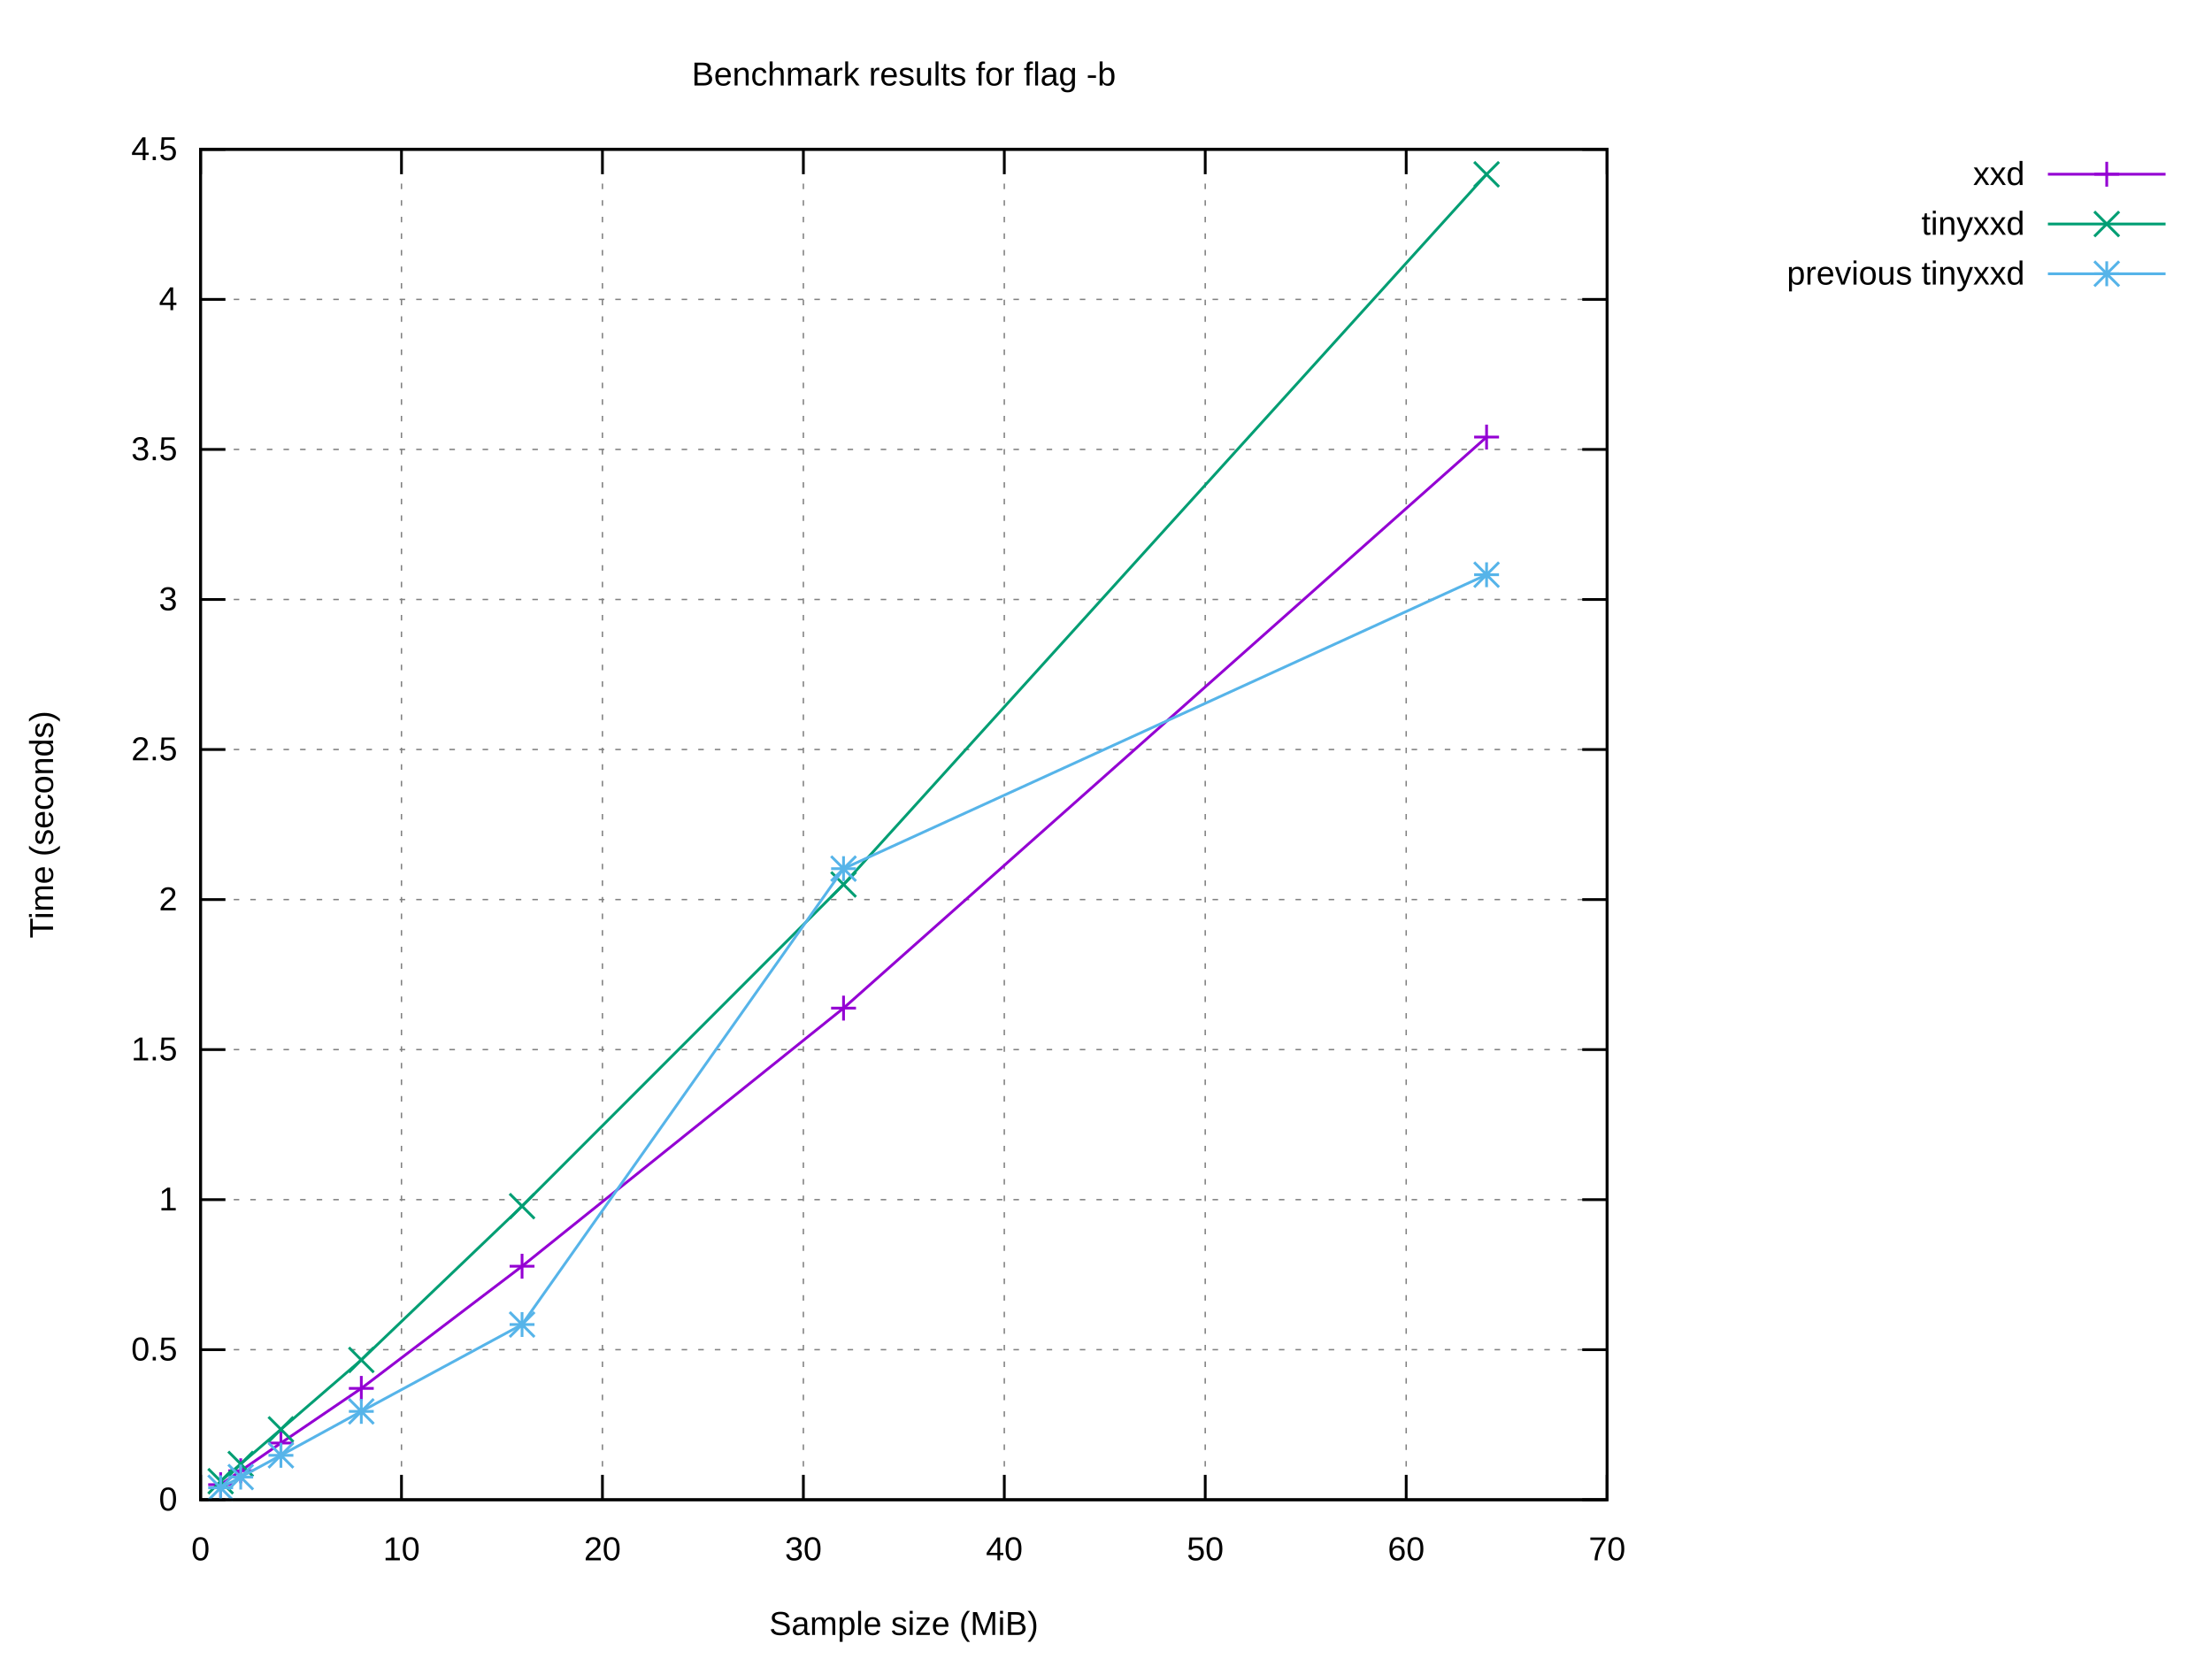
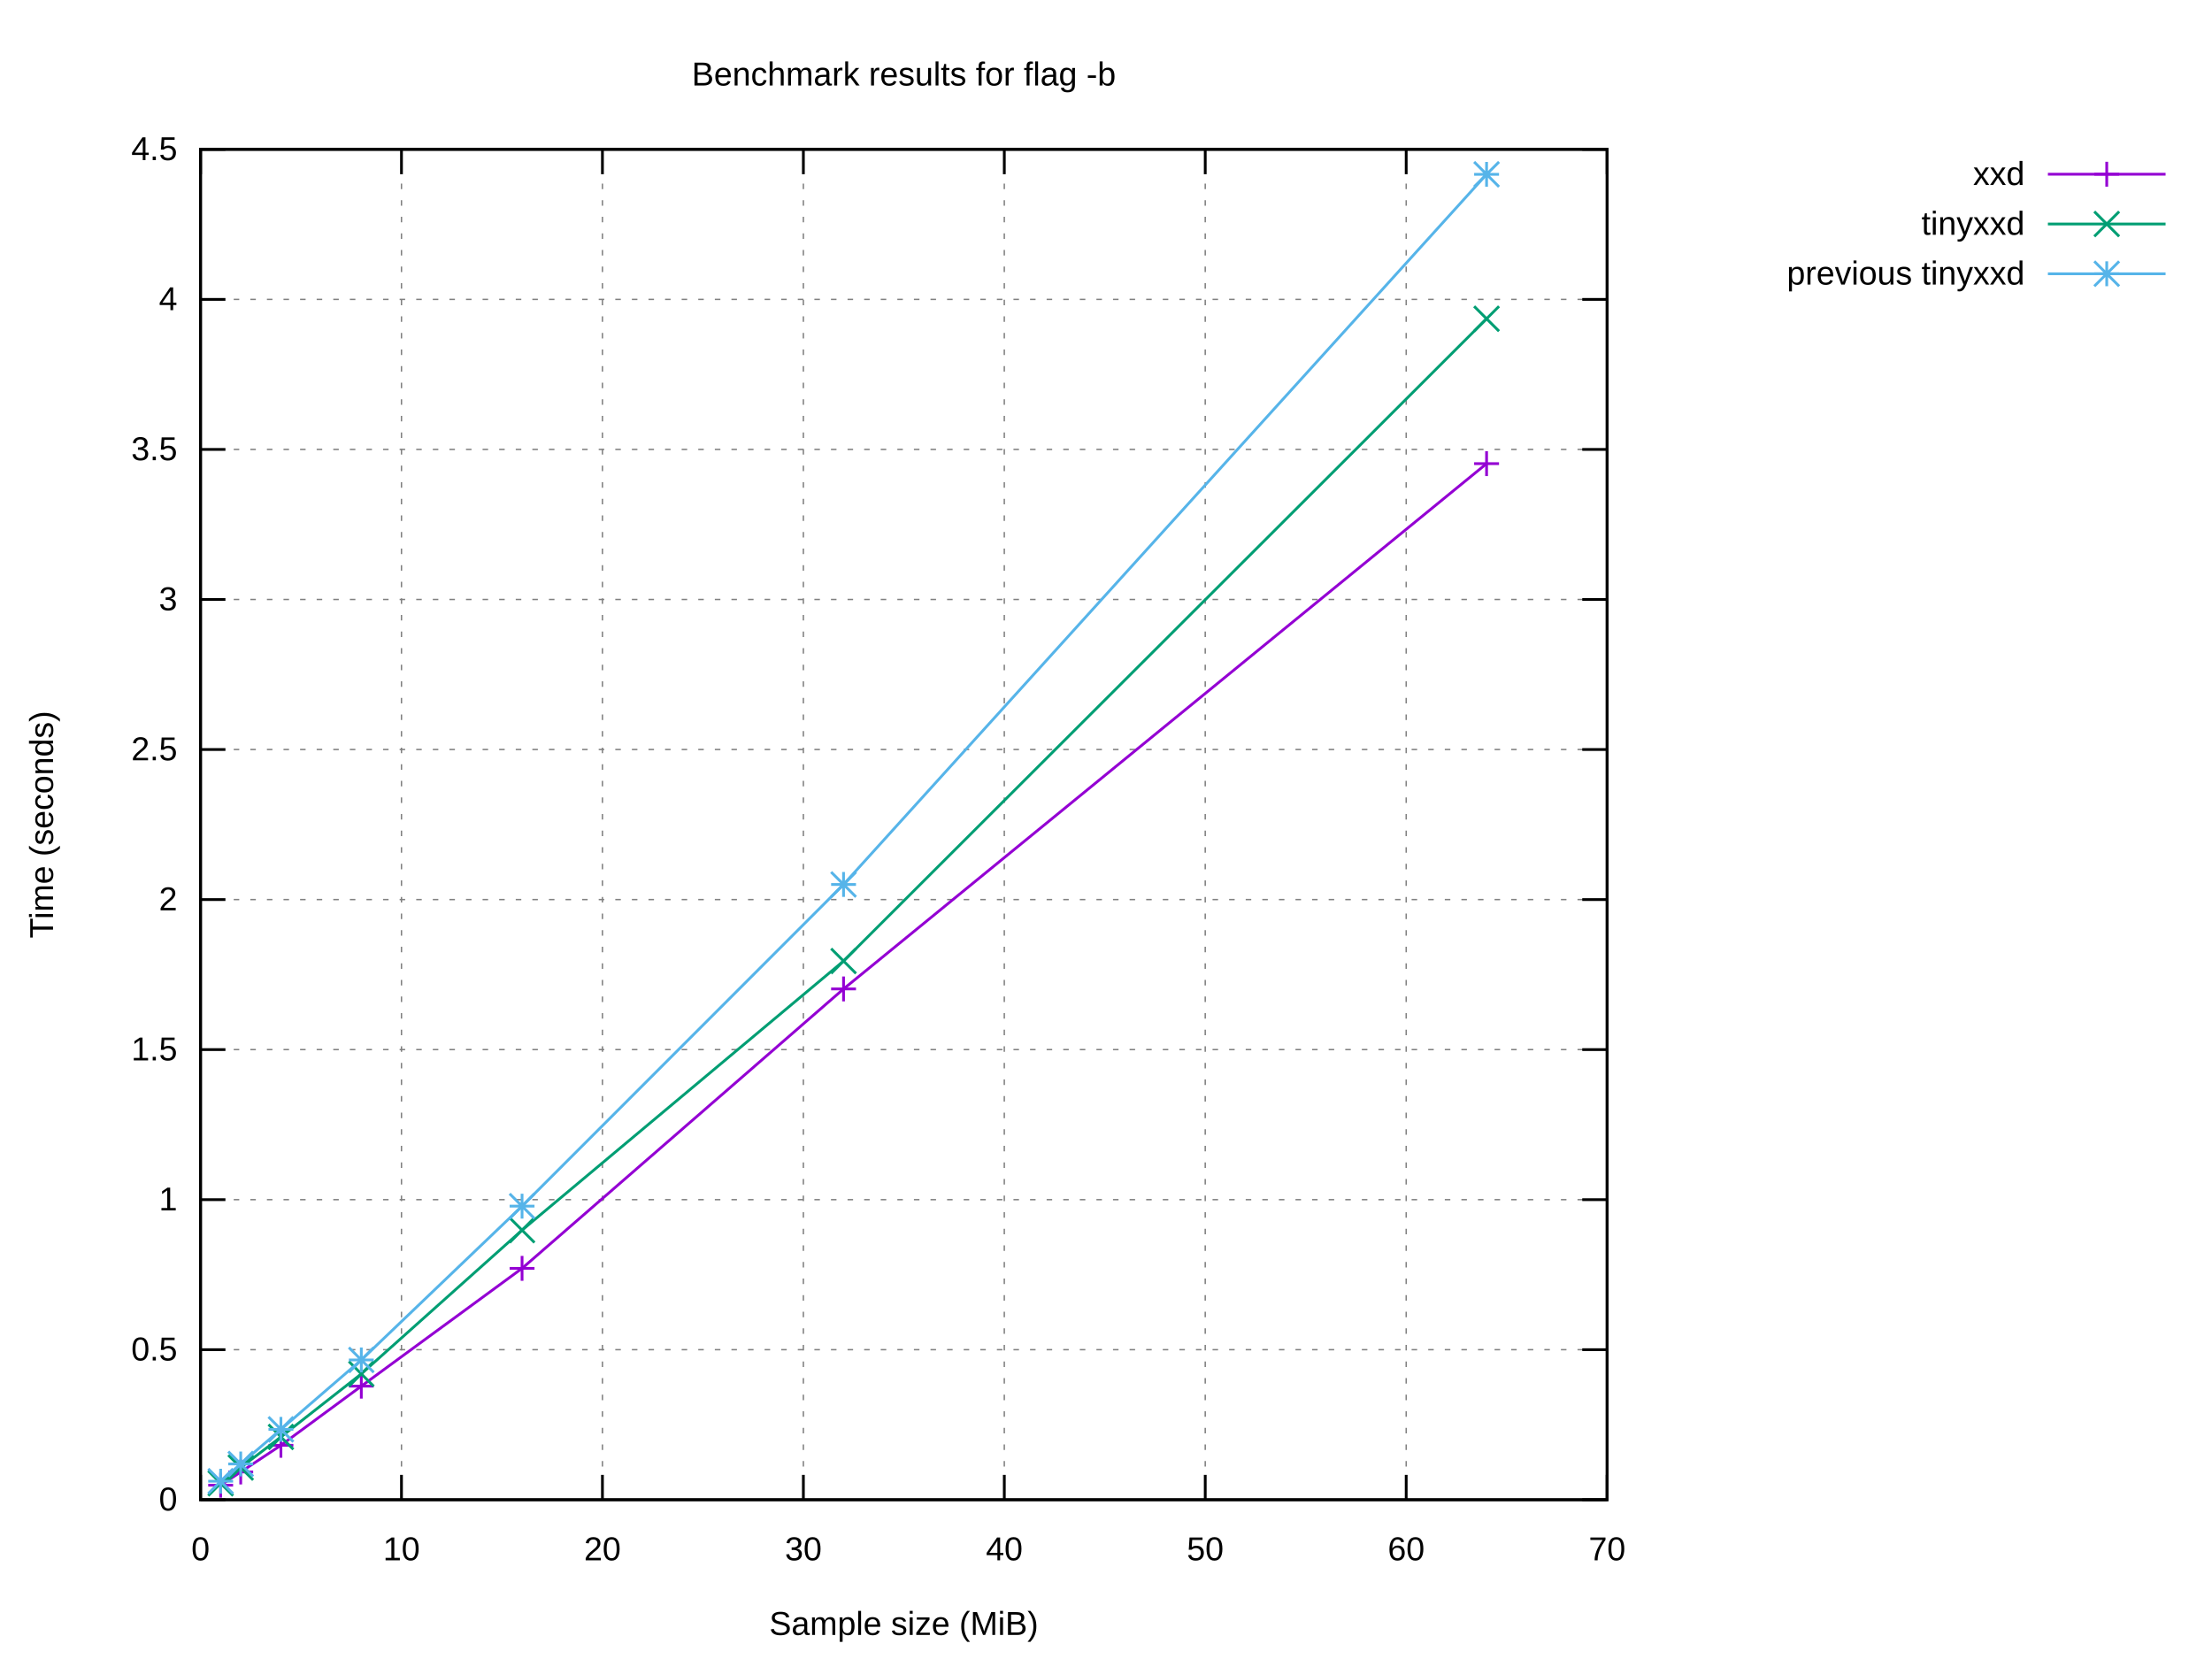
<svg xmlns="http://www.w3.org/2000/svg" xmlns:xlink="http://www.w3.org/1999/xlink" width="800" height="600" viewBox="0 0 800 600">
  <g id="gnuplot_canvas">
    <rect x="0" y="0" width="800" height="600" fill="#ffffff" />
    <defs>
      <circle id="gpDot" r="0.5" stroke-width="0.5" stroke="currentColor" />
      <path id="gpPt0" stroke-width="0.222" stroke="currentColor" d="M-1,0 h2 M0,-1 v2" />
      <path id="gpPt1" stroke-width="0.222" stroke="currentColor" d="M-1,-1 L1,1 M1,-1 L-1,1" />
      <path id="gpPt2" stroke-width="0.222" stroke="currentColor" d="M-1,0 L1,0 M0,-1 L0,1 M-1,-1 L1,1 M-1,1 L1,-1" />
      <rect id="gpPt3" stroke-width="0.222" stroke="currentColor" x="-1" y="-1" width="2" height="2" />
      <rect id="gpPt4" stroke-width="0.222" stroke="currentColor" fill="currentColor" x="-1" y="-1" width="2" height="2" />
      <circle id="gpPt5" stroke-width="0.222" stroke="currentColor" cx="0" cy="0" r="1" />
      <use xlink:href="#gpPt5" id="gpPt6" fill="currentColor" stroke="none" />
      <path id="gpPt7" stroke-width="0.222" stroke="currentColor" d="M0,-1.33 L-1.33,0.67 L1.33,0.67 z" />
      <use xlink:href="#gpPt7" id="gpPt8" fill="currentColor" stroke="none" />
      <use xlink:href="#gpPt7" id="gpPt9" stroke="currentColor" transform="rotate(180)" />
      <use xlink:href="#gpPt9" id="gpPt10" fill="currentColor" stroke="none" />
      <use xlink:href="#gpPt3" id="gpPt11" stroke="currentColor" transform="rotate(45)" />
      <use xlink:href="#gpPt11" id="gpPt12" fill="currentColor" stroke="none" />
      <path id="gpPt13" stroke-width="0.222" stroke="currentColor" d="M0,1.330 L1.265,0.411 L0.782,-1.067 L-0.782,-1.076 L-1.265,0.411 z" />
      <use xlink:href="#gpPt13" id="gpPt14" fill="currentColor" stroke="none" />
      <filter id="textbox" filterUnits="objectBoundingBox" x="0" y="0" height="1" width="1">
        <feFlood flood-color="#FFFFFF" flood-opacity="1" result="bgnd" />
        <feComposite in="SourceGraphic" in2="bgnd" operator="atop" />
      </filter>
      <filter id="greybox" filterUnits="objectBoundingBox" x="0" y="0" height="1" width="1">
        <feFlood flood-color="lightgrey" flood-opacity="1" result="grey" />
        <feComposite in="SourceGraphic" in2="grey" operator="atop" />
      </filter>
    </defs>
    <g fill="none" color="#FFFFFF" stroke="currentColor" stroke-width="1.00" stroke-linecap="butt" stroke-linejoin="miter">
</g>
    <g fill="none" color="black" stroke="currentColor" stroke-width="1.00" stroke-linecap="butt" stroke-linejoin="miter">
</g>
    <g fill="none" color="black" stroke="black" stroke-width="0.50" stroke-linecap="butt" stroke-linejoin="miter">
</g>
    <g fill="none" color="gray" stroke="currentColor" stroke-width="0.50" stroke-linecap="butt" stroke-linejoin="miter">
      <path stroke="gray" stroke-dasharray="2,4" class="gridline" d="M72.53,542.40 L581.24,542.40  " />
    </g>
    <g fill="none" color="gray" stroke="gray" stroke-width="1.00" stroke-linecap="butt" stroke-linejoin="miter">
</g>
    <g fill="none" color="black" stroke="currentColor" stroke-width="1.00" stroke-linecap="butt" stroke-linejoin="miter">
      <path stroke="black" d="M72.53,542.40 L81.53,542.40 M581.24,542.40 L572.24,542.40  " />
      <g transform="translate(64.14,546.30)" stroke="none" fill="black" font-family="Arial" font-size="12.00" text-anchor="end">
        <text>
          <tspan font-family="Arial"> 0</tspan>
        </text>
      </g>
    </g>
    <g fill="none" color="black" stroke="currentColor" stroke-width="1.00" stroke-linecap="butt" stroke-linejoin="miter">
</g>
    <g fill="none" color="black" stroke="black" stroke-width="0.50" stroke-linecap="butt" stroke-linejoin="miter">
</g>
    <g fill="none" color="gray" stroke="currentColor" stroke-width="0.50" stroke-linecap="butt" stroke-linejoin="miter">
      <path stroke="gray" stroke-dasharray="2,4" class="gridline" d="M72.53,488.13 L581.24,488.13  " />
    </g>
    <g fill="none" color="gray" stroke="gray" stroke-width="1.00" stroke-linecap="butt" stroke-linejoin="miter">
</g>
    <g fill="none" color="black" stroke="currentColor" stroke-width="1.00" stroke-linecap="butt" stroke-linejoin="miter">
      <path stroke="black" d="M72.53,488.13 L81.53,488.13 M581.24,488.13 L572.24,488.13  " />
      <g transform="translate(64.14,492.03)" stroke="none" fill="black" font-family="Arial" font-size="12.00" text-anchor="end">
        <text>
          <tspan font-family="Arial"> 0.5</tspan>
        </text>
      </g>
    </g>
    <g fill="none" color="black" stroke="currentColor" stroke-width="1.00" stroke-linecap="butt" stroke-linejoin="miter">
</g>
    <g fill="none" color="black" stroke="black" stroke-width="0.50" stroke-linecap="butt" stroke-linejoin="miter">
</g>
    <g fill="none" color="gray" stroke="currentColor" stroke-width="0.50" stroke-linecap="butt" stroke-linejoin="miter">
      <path stroke="gray" stroke-dasharray="2,4" class="gridline" d="M72.53,433.87 L581.24,433.87  " />
    </g>
    <g fill="none" color="gray" stroke="gray" stroke-width="1.00" stroke-linecap="butt" stroke-linejoin="miter">
</g>
    <g fill="none" color="black" stroke="currentColor" stroke-width="1.00" stroke-linecap="butt" stroke-linejoin="miter">
      <path stroke="black" d="M72.53,433.87 L81.53,433.87 M581.24,433.87 L572.24,433.87  " />
      <g transform="translate(64.14,437.77)" stroke="none" fill="black" font-family="Arial" font-size="12.00" text-anchor="end">
        <text>
          <tspan font-family="Arial"> 1</tspan>
        </text>
      </g>
    </g>
    <g fill="none" color="black" stroke="currentColor" stroke-width="1.00" stroke-linecap="butt" stroke-linejoin="miter">
</g>
    <g fill="none" color="black" stroke="black" stroke-width="0.50" stroke-linecap="butt" stroke-linejoin="miter">
</g>
    <g fill="none" color="gray" stroke="currentColor" stroke-width="0.50" stroke-linecap="butt" stroke-linejoin="miter">
      <path stroke="gray" stroke-dasharray="2,4" class="gridline" d="M72.53,379.60 L581.24,379.60  " />
    </g>
    <g fill="none" color="gray" stroke="gray" stroke-width="1.00" stroke-linecap="butt" stroke-linejoin="miter">
</g>
    <g fill="none" color="black" stroke="currentColor" stroke-width="1.00" stroke-linecap="butt" stroke-linejoin="miter">
      <path stroke="black" d="M72.53,379.60 L81.53,379.60 M581.24,379.60 L572.24,379.60  " />
      <g transform="translate(64.14,383.50)" stroke="none" fill="black" font-family="Arial" font-size="12.00" text-anchor="end">
        <text>
          <tspan font-family="Arial"> 1.5</tspan>
        </text>
      </g>
    </g>
    <g fill="none" color="black" stroke="currentColor" stroke-width="1.00" stroke-linecap="butt" stroke-linejoin="miter">
</g>
    <g fill="none" color="black" stroke="black" stroke-width="0.50" stroke-linecap="butt" stroke-linejoin="miter">
</g>
    <g fill="none" color="gray" stroke="currentColor" stroke-width="0.50" stroke-linecap="butt" stroke-linejoin="miter">
      <path stroke="gray" stroke-dasharray="2,4" class="gridline" d="M72.53,325.34 L581.24,325.34  " />
    </g>
    <g fill="none" color="gray" stroke="gray" stroke-width="1.00" stroke-linecap="butt" stroke-linejoin="miter">
</g>
    <g fill="none" color="black" stroke="currentColor" stroke-width="1.00" stroke-linecap="butt" stroke-linejoin="miter">
      <path stroke="black" d="M72.53,325.34 L81.53,325.34 M581.24,325.34 L572.24,325.34  " />
      <g transform="translate(64.14,329.24)" stroke="none" fill="black" font-family="Arial" font-size="12.00" text-anchor="end">
        <text>
          <tspan font-family="Arial"> 2</tspan>
        </text>
      </g>
    </g>
    <g fill="none" color="black" stroke="currentColor" stroke-width="1.00" stroke-linecap="butt" stroke-linejoin="miter">
</g>
    <g fill="none" color="black" stroke="black" stroke-width="0.50" stroke-linecap="butt" stroke-linejoin="miter">
</g>
    <g fill="none" color="gray" stroke="currentColor" stroke-width="0.50" stroke-linecap="butt" stroke-linejoin="miter">
      <path stroke="gray" stroke-dasharray="2,4" class="gridline" d="M72.53,271.07 L581.24,271.07  " />
    </g>
    <g fill="none" color="gray" stroke="gray" stroke-width="1.00" stroke-linecap="butt" stroke-linejoin="miter">
</g>
    <g fill="none" color="black" stroke="currentColor" stroke-width="1.00" stroke-linecap="butt" stroke-linejoin="miter">
      <path stroke="black" d="M72.53,271.07 L81.53,271.07 M581.24,271.07 L572.24,271.07  " />
      <g transform="translate(64.14,274.97)" stroke="none" fill="black" font-family="Arial" font-size="12.00" text-anchor="end">
        <text>
          <tspan font-family="Arial"> 2.5</tspan>
        </text>
      </g>
    </g>
    <g fill="none" color="black" stroke="currentColor" stroke-width="1.00" stroke-linecap="butt" stroke-linejoin="miter">
</g>
    <g fill="none" color="black" stroke="black" stroke-width="0.50" stroke-linecap="butt" stroke-linejoin="miter">
</g>
    <g fill="none" color="gray" stroke="currentColor" stroke-width="0.50" stroke-linecap="butt" stroke-linejoin="miter">
      <path stroke="gray" stroke-dasharray="2,4" class="gridline" d="M72.53,216.81 L581.24,216.81  " />
    </g>
    <g fill="none" color="gray" stroke="gray" stroke-width="1.00" stroke-linecap="butt" stroke-linejoin="miter">
</g>
    <g fill="none" color="black" stroke="currentColor" stroke-width="1.00" stroke-linecap="butt" stroke-linejoin="miter">
      <path stroke="black" d="M72.53,216.81 L81.53,216.81 M581.24,216.81 L572.24,216.81  " />
      <g transform="translate(64.14,220.71)" stroke="none" fill="black" font-family="Arial" font-size="12.00" text-anchor="end">
        <text>
          <tspan font-family="Arial"> 3</tspan>
        </text>
      </g>
    </g>
    <g fill="none" color="black" stroke="currentColor" stroke-width="1.00" stroke-linecap="butt" stroke-linejoin="miter">
</g>
    <g fill="none" color="black" stroke="black" stroke-width="0.50" stroke-linecap="butt" stroke-linejoin="miter">
</g>
    <g fill="none" color="gray" stroke="currentColor" stroke-width="0.50" stroke-linecap="butt" stroke-linejoin="miter">
      <path stroke="gray" stroke-dasharray="2,4" class="gridline" d="M72.53,162.54 L581.24,162.54  " />
    </g>
    <g fill="none" color="gray" stroke="gray" stroke-width="1.00" stroke-linecap="butt" stroke-linejoin="miter">
</g>
    <g fill="none" color="black" stroke="currentColor" stroke-width="1.00" stroke-linecap="butt" stroke-linejoin="miter">
      <path stroke="black" d="M72.53,162.54 L81.53,162.54 M581.24,162.54 L572.24,162.54  " />
      <g transform="translate(64.14,166.44)" stroke="none" fill="black" font-family="Arial" font-size="12.00" text-anchor="end">
        <text>
          <tspan font-family="Arial"> 3.5</tspan>
        </text>
      </g>
    </g>
    <g fill="none" color="black" stroke="currentColor" stroke-width="1.00" stroke-linecap="butt" stroke-linejoin="miter">
</g>
    <g fill="none" color="black" stroke="black" stroke-width="0.50" stroke-linecap="butt" stroke-linejoin="miter">
</g>
    <g fill="none" color="gray" stroke="currentColor" stroke-width="0.50" stroke-linecap="butt" stroke-linejoin="miter">
      <path stroke="gray" stroke-dasharray="2,4" class="gridline" d="M72.53,108.28 L581.24,108.28  " />
    </g>
    <g fill="none" color="gray" stroke="gray" stroke-width="1.00" stroke-linecap="butt" stroke-linejoin="miter">
</g>
    <g fill="none" color="black" stroke="currentColor" stroke-width="1.00" stroke-linecap="butt" stroke-linejoin="miter">
      <path stroke="black" d="M72.53,108.28 L81.53,108.28 M581.24,108.28 L572.24,108.28  " />
      <g transform="translate(64.14,112.18)" stroke="none" fill="black" font-family="Arial" font-size="12.00" text-anchor="end">
        <text>
          <tspan font-family="Arial"> 4</tspan>
        </text>
      </g>
    </g>
    <g fill="none" color="black" stroke="currentColor" stroke-width="1.00" stroke-linecap="butt" stroke-linejoin="miter">
</g>
    <g fill="none" color="black" stroke="black" stroke-width="0.50" stroke-linecap="butt" stroke-linejoin="miter">
</g>
    <g fill="none" color="gray" stroke="currentColor" stroke-width="0.50" stroke-linecap="butt" stroke-linejoin="miter">
      <path stroke="gray" stroke-dasharray="2,4" class="gridline" d="M72.53,54.01 L581.24,54.01  " />
    </g>
    <g fill="none" color="gray" stroke="gray" stroke-width="1.00" stroke-linecap="butt" stroke-linejoin="miter">
</g>
    <g fill="none" color="black" stroke="currentColor" stroke-width="1.00" stroke-linecap="butt" stroke-linejoin="miter">
      <path stroke="black" d="M72.53,54.01 L81.53,54.01 M581.24,54.01 L572.24,54.01  " />
      <g transform="translate(64.14,57.91)" stroke="none" fill="black" font-family="Arial" font-size="12.00" text-anchor="end">
        <text>
          <tspan font-family="Arial"> 4.5</tspan>
        </text>
      </g>
    </g>
    <g fill="none" color="black" stroke="currentColor" stroke-width="1.00" stroke-linecap="butt" stroke-linejoin="miter">
</g>
    <g fill="none" color="black" stroke="black" stroke-width="0.50" stroke-linecap="butt" stroke-linejoin="miter">
</g>
    <g fill="none" color="gray" stroke="currentColor" stroke-width="0.50" stroke-linecap="butt" stroke-linejoin="miter">
      <path stroke="gray" stroke-dasharray="2,4" class="gridline" d="M72.53,542.40 L72.53,54.01  " />
    </g>
    <g fill="none" color="gray" stroke="gray" stroke-width="1.00" stroke-linecap="butt" stroke-linejoin="miter">
</g>
    <g fill="none" color="black" stroke="currentColor" stroke-width="1.00" stroke-linecap="butt" stroke-linejoin="miter">
      <path stroke="black" d="M72.53,542.40 L72.53,533.40 M72.53,54.01 L72.53,63.01  " />
      <g transform="translate(72.53,564.30)" stroke="none" fill="black" font-family="Arial" font-size="12.00" text-anchor="middle">
        <text>
          <tspan font-family="Arial"> 0</tspan>
        </text>
      </g>
    </g>
    <g fill="none" color="black" stroke="currentColor" stroke-width="1.00" stroke-linecap="butt" stroke-linejoin="miter">
</g>
    <g fill="none" color="black" stroke="black" stroke-width="0.50" stroke-linecap="butt" stroke-linejoin="miter">
</g>
    <g fill="none" color="gray" stroke="currentColor" stroke-width="0.50" stroke-linecap="butt" stroke-linejoin="miter">
      <path stroke="gray" stroke-dasharray="2,4" class="gridline" d="M145.20,542.40 L145.20,54.01  " />
    </g>
    <g fill="none" color="gray" stroke="gray" stroke-width="1.00" stroke-linecap="butt" stroke-linejoin="miter">
</g>
    <g fill="none" color="black" stroke="currentColor" stroke-width="1.00" stroke-linecap="butt" stroke-linejoin="miter">
      <path stroke="black" d="M145.20,542.40 L145.20,533.40 M145.20,54.01 L145.20,63.01  " />
      <g transform="translate(145.20,564.30)" stroke="none" fill="black" font-family="Arial" font-size="12.00" text-anchor="middle">
        <text>
          <tspan font-family="Arial"> 10</tspan>
        </text>
      </g>
    </g>
    <g fill="none" color="black" stroke="currentColor" stroke-width="1.00" stroke-linecap="butt" stroke-linejoin="miter">
</g>
    <g fill="none" color="black" stroke="black" stroke-width="0.50" stroke-linecap="butt" stroke-linejoin="miter">
</g>
    <g fill="none" color="gray" stroke="currentColor" stroke-width="0.50" stroke-linecap="butt" stroke-linejoin="miter">
      <path stroke="gray" stroke-dasharray="2,4" class="gridline" d="M217.88,542.40 L217.88,54.01  " />
    </g>
    <g fill="none" color="gray" stroke="gray" stroke-width="1.00" stroke-linecap="butt" stroke-linejoin="miter">
</g>
    <g fill="none" color="black" stroke="currentColor" stroke-width="1.00" stroke-linecap="butt" stroke-linejoin="miter">
      <path stroke="black" d="M217.88,542.40 L217.88,533.40 M217.88,54.01 L217.88,63.01  " />
      <g transform="translate(217.88,564.30)" stroke="none" fill="black" font-family="Arial" font-size="12.00" text-anchor="middle">
        <text>
          <tspan font-family="Arial"> 20</tspan>
        </text>
      </g>
    </g>
    <g fill="none" color="black" stroke="currentColor" stroke-width="1.00" stroke-linecap="butt" stroke-linejoin="miter">
</g>
    <g fill="none" color="black" stroke="black" stroke-width="0.50" stroke-linecap="butt" stroke-linejoin="miter">
</g>
    <g fill="none" color="gray" stroke="currentColor" stroke-width="0.50" stroke-linecap="butt" stroke-linejoin="miter">
      <path stroke="gray" stroke-dasharray="2,4" class="gridline" d="M290.55,542.40 L290.55,54.01  " />
    </g>
    <g fill="none" color="gray" stroke="gray" stroke-width="1.00" stroke-linecap="butt" stroke-linejoin="miter">
</g>
    <g fill="none" color="black" stroke="currentColor" stroke-width="1.00" stroke-linecap="butt" stroke-linejoin="miter">
      <path stroke="black" d="M290.55,542.40 L290.55,533.40 M290.55,54.01 L290.55,63.01  " />
      <g transform="translate(290.55,564.30)" stroke="none" fill="black" font-family="Arial" font-size="12.00" text-anchor="middle">
        <text>
          <tspan font-family="Arial"> 30</tspan>
        </text>
      </g>
    </g>
    <g fill="none" color="black" stroke="currentColor" stroke-width="1.00" stroke-linecap="butt" stroke-linejoin="miter">
</g>
    <g fill="none" color="black" stroke="black" stroke-width="0.50" stroke-linecap="butt" stroke-linejoin="miter">
</g>
    <g fill="none" color="gray" stroke="currentColor" stroke-width="0.50" stroke-linecap="butt" stroke-linejoin="miter">
      <path stroke="gray" stroke-dasharray="2,4" class="gridline" d="M363.22,542.40 L363.22,54.01  " />
    </g>
    <g fill="none" color="gray" stroke="gray" stroke-width="1.00" stroke-linecap="butt" stroke-linejoin="miter">
</g>
    <g fill="none" color="black" stroke="currentColor" stroke-width="1.00" stroke-linecap="butt" stroke-linejoin="miter">
      <path stroke="black" d="M363.22,542.40 L363.22,533.40 M363.22,54.01 L363.22,63.01  " />
      <g transform="translate(363.22,564.30)" stroke="none" fill="black" font-family="Arial" font-size="12.00" text-anchor="middle">
        <text>
          <tspan font-family="Arial"> 40</tspan>
        </text>
      </g>
    </g>
    <g fill="none" color="black" stroke="currentColor" stroke-width="1.00" stroke-linecap="butt" stroke-linejoin="miter">
</g>
    <g fill="none" color="black" stroke="black" stroke-width="0.50" stroke-linecap="butt" stroke-linejoin="miter">
</g>
    <g fill="none" color="gray" stroke="currentColor" stroke-width="0.50" stroke-linecap="butt" stroke-linejoin="miter">
      <path stroke="gray" stroke-dasharray="2,4" class="gridline" d="M435.89,542.40 L435.89,54.01  " />
    </g>
    <g fill="none" color="gray" stroke="gray" stroke-width="1.00" stroke-linecap="butt" stroke-linejoin="miter">
</g>
    <g fill="none" color="black" stroke="currentColor" stroke-width="1.00" stroke-linecap="butt" stroke-linejoin="miter">
      <path stroke="black" d="M435.89,542.40 L435.89,533.40 M435.89,54.01 L435.89,63.01  " />
      <g transform="translate(435.89,564.30)" stroke="none" fill="black" font-family="Arial" font-size="12.00" text-anchor="middle">
        <text>
          <tspan font-family="Arial"> 50</tspan>
        </text>
      </g>
    </g>
    <g fill="none" color="black" stroke="currentColor" stroke-width="1.00" stroke-linecap="butt" stroke-linejoin="miter">
</g>
    <g fill="none" color="black" stroke="black" stroke-width="0.50" stroke-linecap="butt" stroke-linejoin="miter">
</g>
    <g fill="none" color="gray" stroke="currentColor" stroke-width="0.50" stroke-linecap="butt" stroke-linejoin="miter">
      <path stroke="gray" stroke-dasharray="2,4" class="gridline" d="M508.57,542.40 L508.57,54.01  " />
    </g>
    <g fill="none" color="gray" stroke="gray" stroke-width="1.00" stroke-linecap="butt" stroke-linejoin="miter">
</g>
    <g fill="none" color="black" stroke="currentColor" stroke-width="1.00" stroke-linecap="butt" stroke-linejoin="miter">
      <path stroke="black" d="M508.57,542.40 L508.57,533.40 M508.57,54.01 L508.57,63.01  " />
      <g transform="translate(508.57,564.30)" stroke="none" fill="black" font-family="Arial" font-size="12.00" text-anchor="middle">
        <text>
          <tspan font-family="Arial"> 60</tspan>
        </text>
      </g>
    </g>
    <g fill="none" color="black" stroke="currentColor" stroke-width="1.00" stroke-linecap="butt" stroke-linejoin="miter">
</g>
    <g fill="none" color="black" stroke="black" stroke-width="0.50" stroke-linecap="butt" stroke-linejoin="miter">
</g>
    <g fill="none" color="gray" stroke="currentColor" stroke-width="0.50" stroke-linecap="butt" stroke-linejoin="miter">
      <path stroke="gray" stroke-dasharray="2,4" class="gridline" d="M581.24,542.40 L581.24,54.01  " />
    </g>
    <g fill="none" color="gray" stroke="gray" stroke-width="1.00" stroke-linecap="butt" stroke-linejoin="miter">
</g>
    <g fill="none" color="black" stroke="currentColor" stroke-width="1.00" stroke-linecap="butt" stroke-linejoin="miter">
      <path stroke="black" d="M581.24,542.40 L581.24,533.40 M581.24,54.01 L581.24,63.01  " />
      <g transform="translate(581.24,564.30)" stroke="none" fill="black" font-family="Arial" font-size="12.00" text-anchor="middle">
        <text>
          <tspan font-family="Arial"> 70</tspan>
        </text>
      </g>
    </g>
    <g fill="none" color="black" stroke="currentColor" stroke-width="1.00" stroke-linecap="butt" stroke-linejoin="miter">
</g>
    <g fill="none" color="black" stroke="currentColor" stroke-width="1.00" stroke-linecap="butt" stroke-linejoin="miter">
      <path stroke="black" d="M72.53,54.01 L72.53,542.40 L581.24,542.40 L581.24,54.01 L72.53,54.01 Z  " />
    </g>
    <g fill="none" color="black" stroke="currentColor" stroke-width="1.00" stroke-linecap="butt" stroke-linejoin="miter">
</g>
    <g id="gnuplot_plot_1">
      <g fill="none" color="black" stroke="currentColor" stroke-width="1.00" stroke-linecap="butt" stroke-linejoin="miter">
        <g transform="translate(732.26,66.91)" stroke="none" fill="black" font-family="Arial" font-size="12.00" text-anchor="end">
          <text>
            <tspan font-family="Arial">xxd</tspan>
          </text>
        </g>
      </g>
      <g fill="none" color="black" stroke="currentColor" stroke-width="1.00" stroke-linecap="butt" stroke-linejoin="miter">
-         <path stroke="rgb(148,   0, 211)" d="M740.65,63.01 L783.21,63.01 M537.64,158.07 L305.08,364.60 L188.81,457.95 L130.67,502.13 L101.60,521.89 L87.06,531.93   L79.80,536.95  " />
-         <use xlink:href="#gpPt0" transform="translate(537.64,158.07) scale(4.50)" color="rgb(148,   0, 211)" />
-         <use xlink:href="#gpPt0" transform="translate(305.08,364.60) scale(4.50)" color="rgb(148,   0, 211)" />
-         <use xlink:href="#gpPt0" transform="translate(188.81,457.95) scale(4.50)" color="rgb(148,   0, 211)" />
-         <use xlink:href="#gpPt0" transform="translate(130.67,502.13) scale(4.50)" color="rgb(148,   0, 211)" />
-         <use xlink:href="#gpPt0" transform="translate(101.60,521.89) scale(4.50)" color="rgb(148,   0, 211)" />
-         <use xlink:href="#gpPt0" transform="translate(87.06,531.93) scale(4.50)" color="rgb(148,   0, 211)" />
-         <use xlink:href="#gpPt0" transform="translate(79.80,536.95) scale(4.50)" color="rgb(148,   0, 211)" />
+         <path stroke="rgb(148,   0, 211)" d="M740.65,63.01 L783.21,63.01 M537.64,167.68 L305.08,357.66 L188.81,458.72 L130.67,501.32 L101.60,522.71 L87.06,532.36   L79.80,537.14  " />
+         <use xlink:href="#gpPt0" transform="translate(537.64,167.68) scale(4.50)" color="rgb(148,   0, 211)" />
+         <use xlink:href="#gpPt0" transform="translate(305.08,357.66) scale(4.50)" color="rgb(148,   0, 211)" />
+         <use xlink:href="#gpPt0" transform="translate(188.81,458.72) scale(4.50)" color="rgb(148,   0, 211)" />
+         <use xlink:href="#gpPt0" transform="translate(130.67,501.32) scale(4.50)" color="rgb(148,   0, 211)" />
+         <use xlink:href="#gpPt0" transform="translate(101.60,522.71) scale(4.50)" color="rgb(148,   0, 211)" />
+         <use xlink:href="#gpPt0" transform="translate(87.06,532.36) scale(4.50)" color="rgb(148,   0, 211)" />
+         <use xlink:href="#gpPt0" transform="translate(79.80,537.14) scale(4.50)" color="rgb(148,   0, 211)" />
        <use xlink:href="#gpPt0" transform="translate(761.93,63.01) scale(4.50)" color="rgb(148,   0, 211)" />
      </g>
    </g>
    <g id="gnuplot_plot_2">
      <g fill="none" color="black" stroke="currentColor" stroke-width="1.00" stroke-linecap="butt" stroke-linejoin="miter">
        <g transform="translate(732.26,84.91)" stroke="none" fill="black" font-family="Arial" font-size="12.00" text-anchor="end">
          <text>
            <tspan font-family="Arial">tinyxxd</tspan>
          </text>
        </g>
      </g>
      <g fill="none" color="black" stroke="currentColor" stroke-width="1.00" stroke-linecap="butt" stroke-linejoin="miter">
-         <path stroke="rgb(  0, 158, 115)" d="M740.65,81.01 L783.21,81.01 M537.64,63.05 L305.08,319.88 L188.81,436.22 L130.67,491.84 L101.60,516.95 L87.06,529.47   L79.80,535.70  " />
-         <use xlink:href="#gpPt1" transform="translate(537.64,63.05) scale(4.50)" color="rgb(  0, 158, 115)" />
-         <use xlink:href="#gpPt1" transform="translate(305.08,319.88) scale(4.50)" color="rgb(  0, 158, 115)" />
-         <use xlink:href="#gpPt1" transform="translate(188.81,436.22) scale(4.50)" color="rgb(  0, 158, 115)" />
-         <use xlink:href="#gpPt1" transform="translate(130.67,491.84) scale(4.50)" color="rgb(  0, 158, 115)" />
-         <use xlink:href="#gpPt1" transform="translate(101.60,516.95) scale(4.50)" color="rgb(  0, 158, 115)" />
-         <use xlink:href="#gpPt1" transform="translate(87.06,529.47) scale(4.50)" color="rgb(  0, 158, 115)" />
-         <use xlink:href="#gpPt1" transform="translate(79.80,535.70) scale(4.50)" color="rgb(  0, 158, 115)" />
+         <path stroke="rgb(  0, 158, 115)" d="M740.65,81.01 L783.21,81.01 M537.64,115.28 L305.08,347.57 L188.81,444.90 L130.67,496.88 L101.60,519.69 L87.06,530.76   L79.80,536.45  " />
+         <use xlink:href="#gpPt1" transform="translate(537.64,115.28) scale(4.50)" color="rgb(  0, 158, 115)" />
+         <use xlink:href="#gpPt1" transform="translate(305.08,347.57) scale(4.50)" color="rgb(  0, 158, 115)" />
+         <use xlink:href="#gpPt1" transform="translate(188.81,444.90) scale(4.50)" color="rgb(  0, 158, 115)" />
+         <use xlink:href="#gpPt1" transform="translate(130.67,496.88) scale(4.50)" color="rgb(  0, 158, 115)" />
+         <use xlink:href="#gpPt1" transform="translate(101.60,519.69) scale(4.50)" color="rgb(  0, 158, 115)" />
+         <use xlink:href="#gpPt1" transform="translate(87.06,530.76) scale(4.50)" color="rgb(  0, 158, 115)" />
+         <use xlink:href="#gpPt1" transform="translate(79.80,536.45) scale(4.50)" color="rgb(  0, 158, 115)" />
        <use xlink:href="#gpPt1" transform="translate(761.93,81.01) scale(4.50)" color="rgb(  0, 158, 115)" />
      </g>
    </g>
    <g id="gnuplot_plot_3">
      <g fill="none" color="black" stroke="currentColor" stroke-width="1.00" stroke-linecap="butt" stroke-linejoin="miter">
        <g transform="translate(732.26,102.91)" stroke="none" fill="black" font-family="Arial" font-size="12.00" text-anchor="end">
          <text>
            <tspan font-family="Arial">previous tinyxxd</tspan>
          </text>
        </g>
      </g>
      <g fill="none" color="black" stroke="currentColor" stroke-width="1.00" stroke-linecap="butt" stroke-linejoin="miter">
-         <path stroke="rgb( 86, 180, 233)" d="M740.65,99.01 L783.21,99.01 M537.64,207.86 L305.08,314.16 L188.81,479.03 L130.67,510.45 L101.60,526.34 L87.06,534.20   L79.80,538.09  " />
-         <use xlink:href="#gpPt2" transform="translate(537.64,207.86) scale(4.50)" color="rgb( 86, 180, 233)" />
-         <use xlink:href="#gpPt2" transform="translate(305.08,314.16) scale(4.50)" color="rgb( 86, 180, 233)" />
-         <use xlink:href="#gpPt2" transform="translate(188.81,479.03) scale(4.50)" color="rgb( 86, 180, 233)" />
-         <use xlink:href="#gpPt2" transform="translate(130.67,510.45) scale(4.50)" color="rgb( 86, 180, 233)" />
-         <use xlink:href="#gpPt2" transform="translate(101.60,526.34) scale(4.50)" color="rgb( 86, 180, 233)" />
-         <use xlink:href="#gpPt2" transform="translate(87.06,534.20) scale(4.50)" color="rgb( 86, 180, 233)" />
-         <use xlink:href="#gpPt2" transform="translate(79.80,538.09) scale(4.50)" color="rgb( 86, 180, 233)" />
+         <path stroke="rgb( 86, 180, 233)" d="M740.65,99.01 L783.21,99.01 M537.64,63.05 L305.08,319.88 L188.81,436.22 L130.67,491.84 L101.60,516.95 L87.06,529.47   L79.80,535.70  " />
+         <use xlink:href="#gpPt2" transform="translate(537.64,63.05) scale(4.50)" color="rgb( 86, 180, 233)" />
+         <use xlink:href="#gpPt2" transform="translate(305.08,319.88) scale(4.50)" color="rgb( 86, 180, 233)" />
+         <use xlink:href="#gpPt2" transform="translate(188.81,436.22) scale(4.50)" color="rgb( 86, 180, 233)" />
+         <use xlink:href="#gpPt2" transform="translate(130.67,491.84) scale(4.50)" color="rgb( 86, 180, 233)" />
+         <use xlink:href="#gpPt2" transform="translate(101.60,516.95) scale(4.50)" color="rgb( 86, 180, 233)" />
+         <use xlink:href="#gpPt2" transform="translate(87.06,529.47) scale(4.50)" color="rgb( 86, 180, 233)" />
+         <use xlink:href="#gpPt2" transform="translate(79.80,535.70) scale(4.50)" color="rgb( 86, 180, 233)" />
        <use xlink:href="#gpPt2" transform="translate(761.93,99.01) scale(4.50)" color="rgb( 86, 180, 233)" />
      </g>
    </g>
    <g fill="none" color="#FFFFFF" stroke="rgb( 86, 180, 233)" stroke-width="2.00" stroke-linecap="butt" stroke-linejoin="miter">
</g>
    <g fill="none" color="black" stroke="currentColor" stroke-width="2.00" stroke-linecap="butt" stroke-linejoin="miter">
</g>
    <g fill="none" color="black" stroke="black" stroke-width="1.00" stroke-linecap="butt" stroke-linejoin="miter">
</g>
    <g fill="none" color="black" stroke="currentColor" stroke-width="1.00" stroke-linecap="butt" stroke-linejoin="miter">
      <path stroke="black" d="M72.53,54.01 L72.53,542.40 L581.24,542.40 L581.24,54.01 L72.53,54.01 Z  " />
      <g transform="translate(19.18,298.21) rotate(270.00)" stroke="none" fill="black" font-family="Arial" font-size="12.00" text-anchor="middle">
        <text>
          <tspan font-family="Arial">Time (seconds)</tspan>
        </text>
      </g>
    </g>
    <g fill="none" color="black" stroke="currentColor" stroke-width="1.00" stroke-linecap="butt" stroke-linejoin="miter">
      <g transform="translate(326.88,591.30)" stroke="none" fill="black" font-family="Arial" font-size="12.00" text-anchor="middle">
        <text>
          <tspan font-family="Arial">Sample size (MiB)</tspan>
        </text>
      </g>
    </g>
    <g fill="none" color="black" stroke="currentColor" stroke-width="1.00" stroke-linecap="butt" stroke-linejoin="miter">
</g>
    <g fill="none" color="black" stroke="currentColor" stroke-width="1.00" stroke-linecap="butt" stroke-linejoin="miter">
      <g transform="translate(326.88,30.91)" stroke="none" fill="black" font-family="Arial" font-size="12.00" text-anchor="middle">
        <text>
          <tspan font-family="Arial">Benchmark results for flag -b</tspan>
        </text>
      </g>
    </g>
    <g fill="none" color="black" stroke="currentColor" stroke-width="1.00" stroke-linecap="butt" stroke-linejoin="miter">
</g>
  </g>
</svg>
